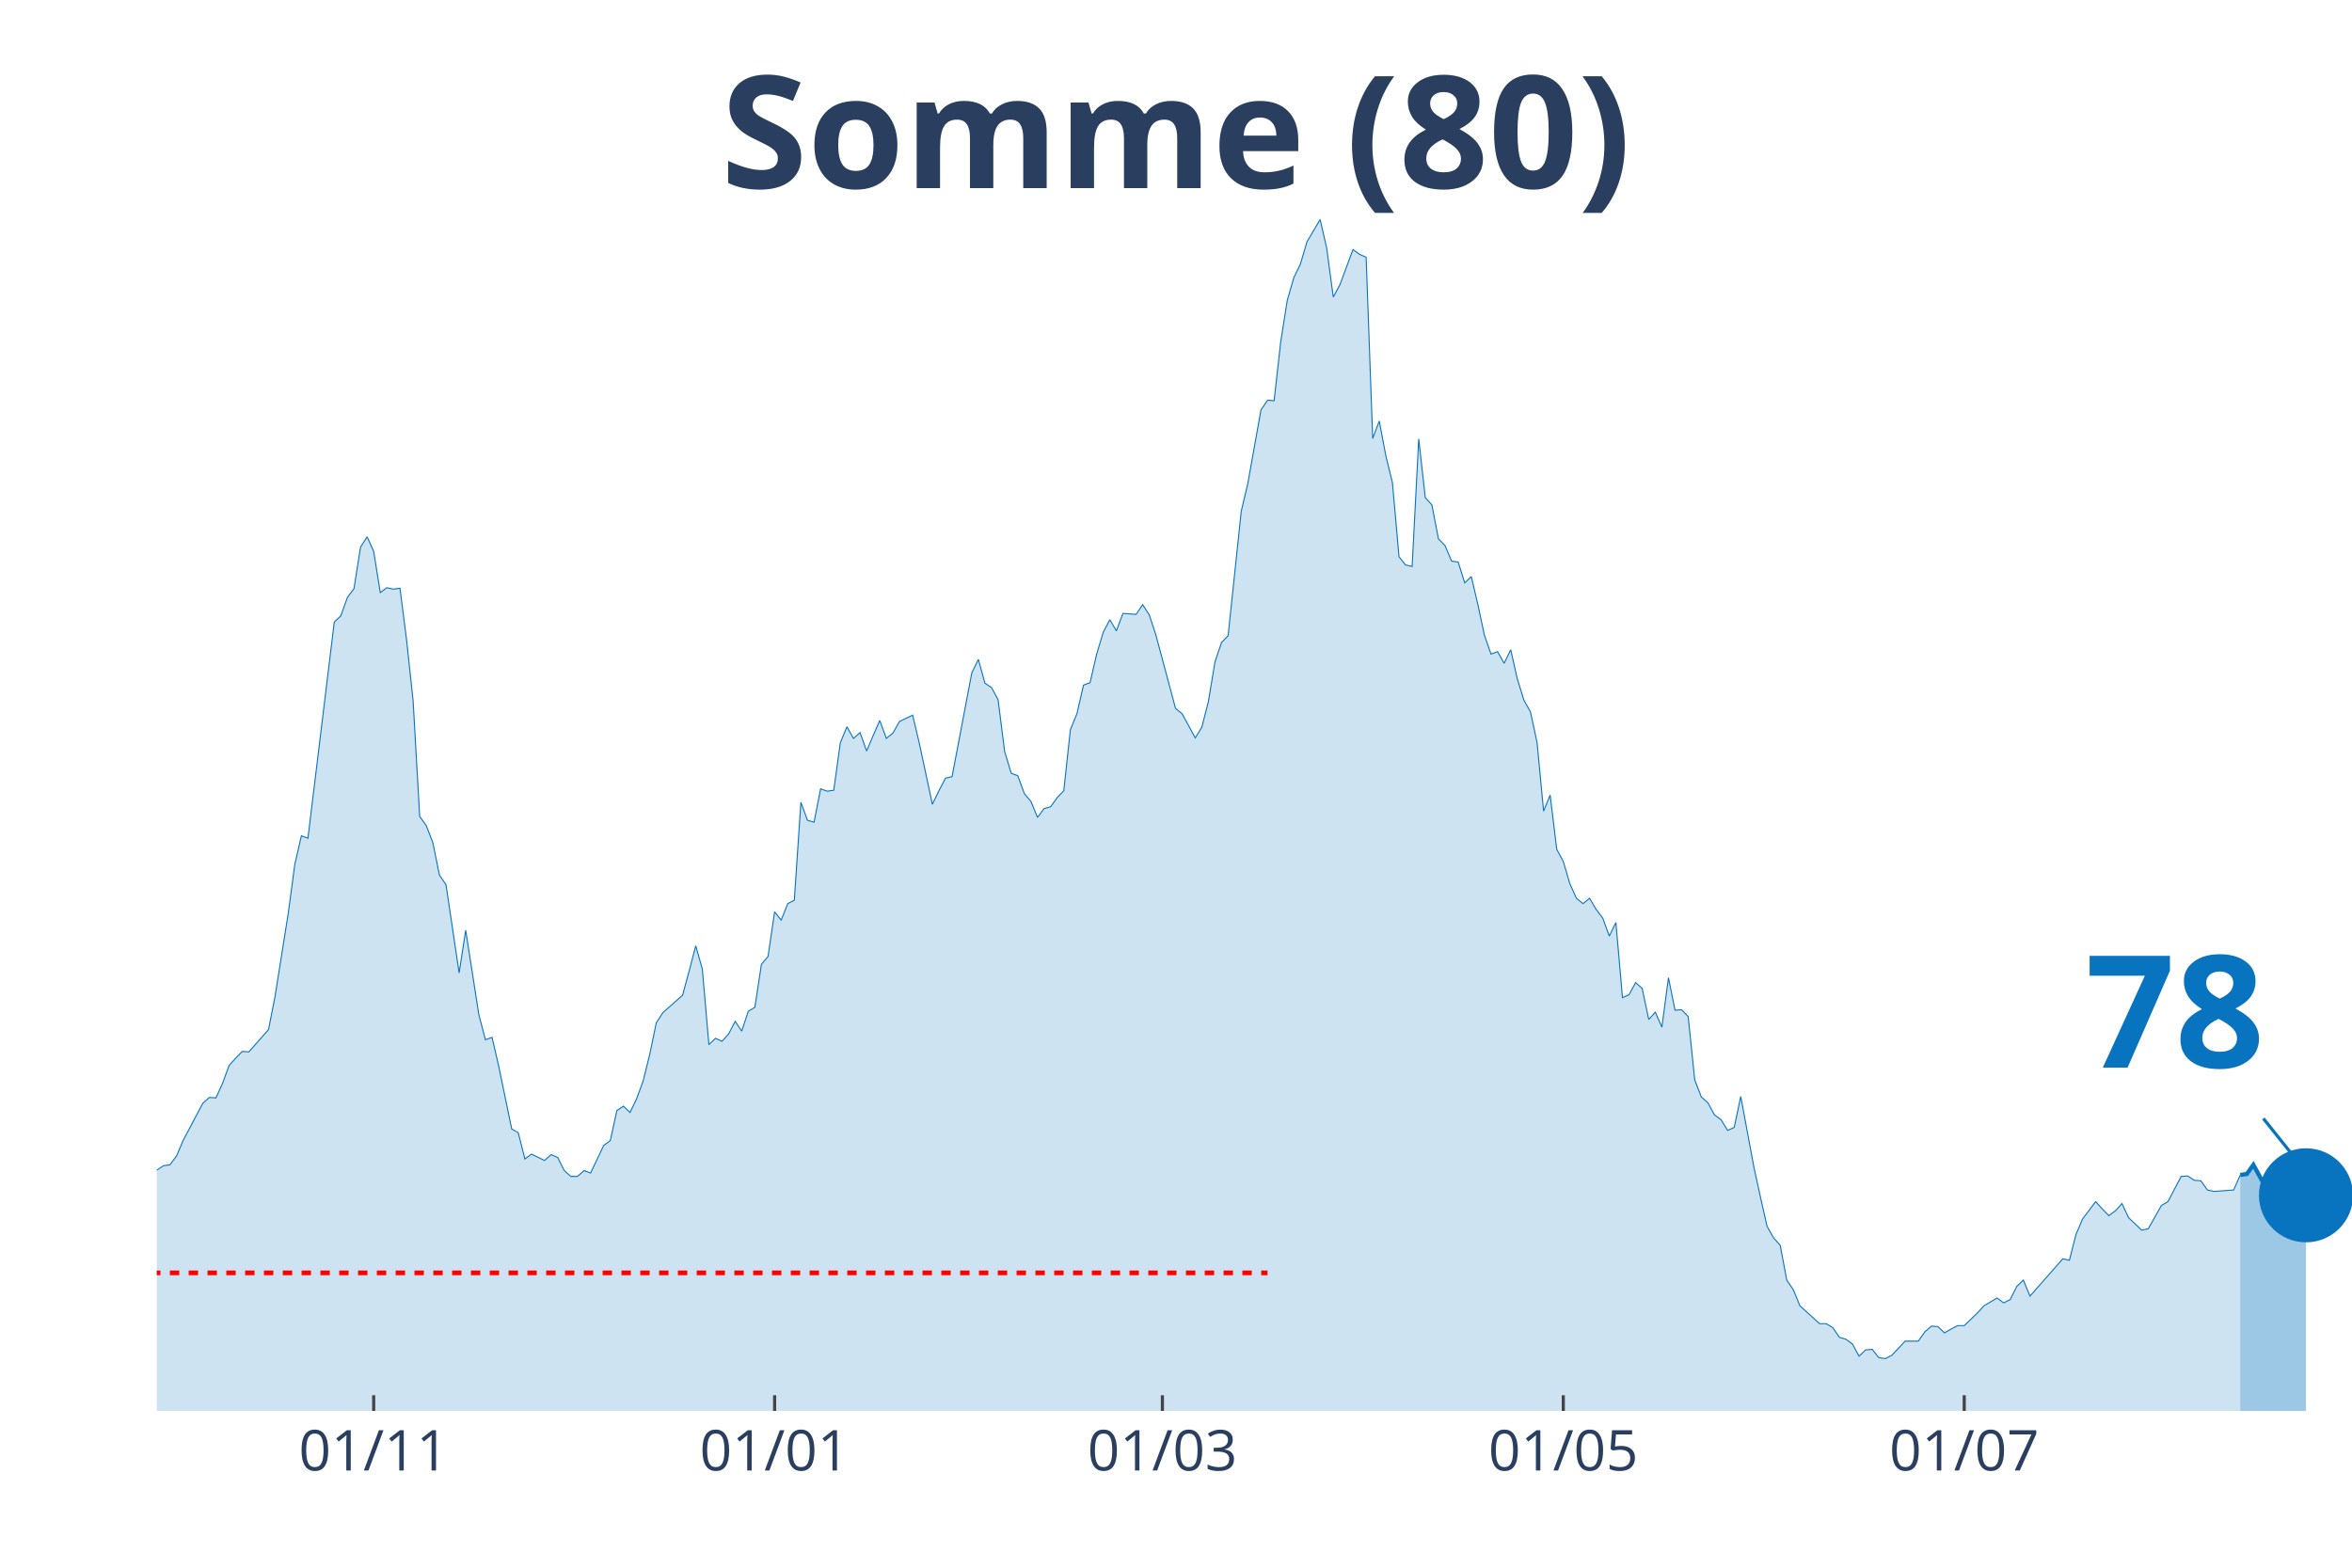
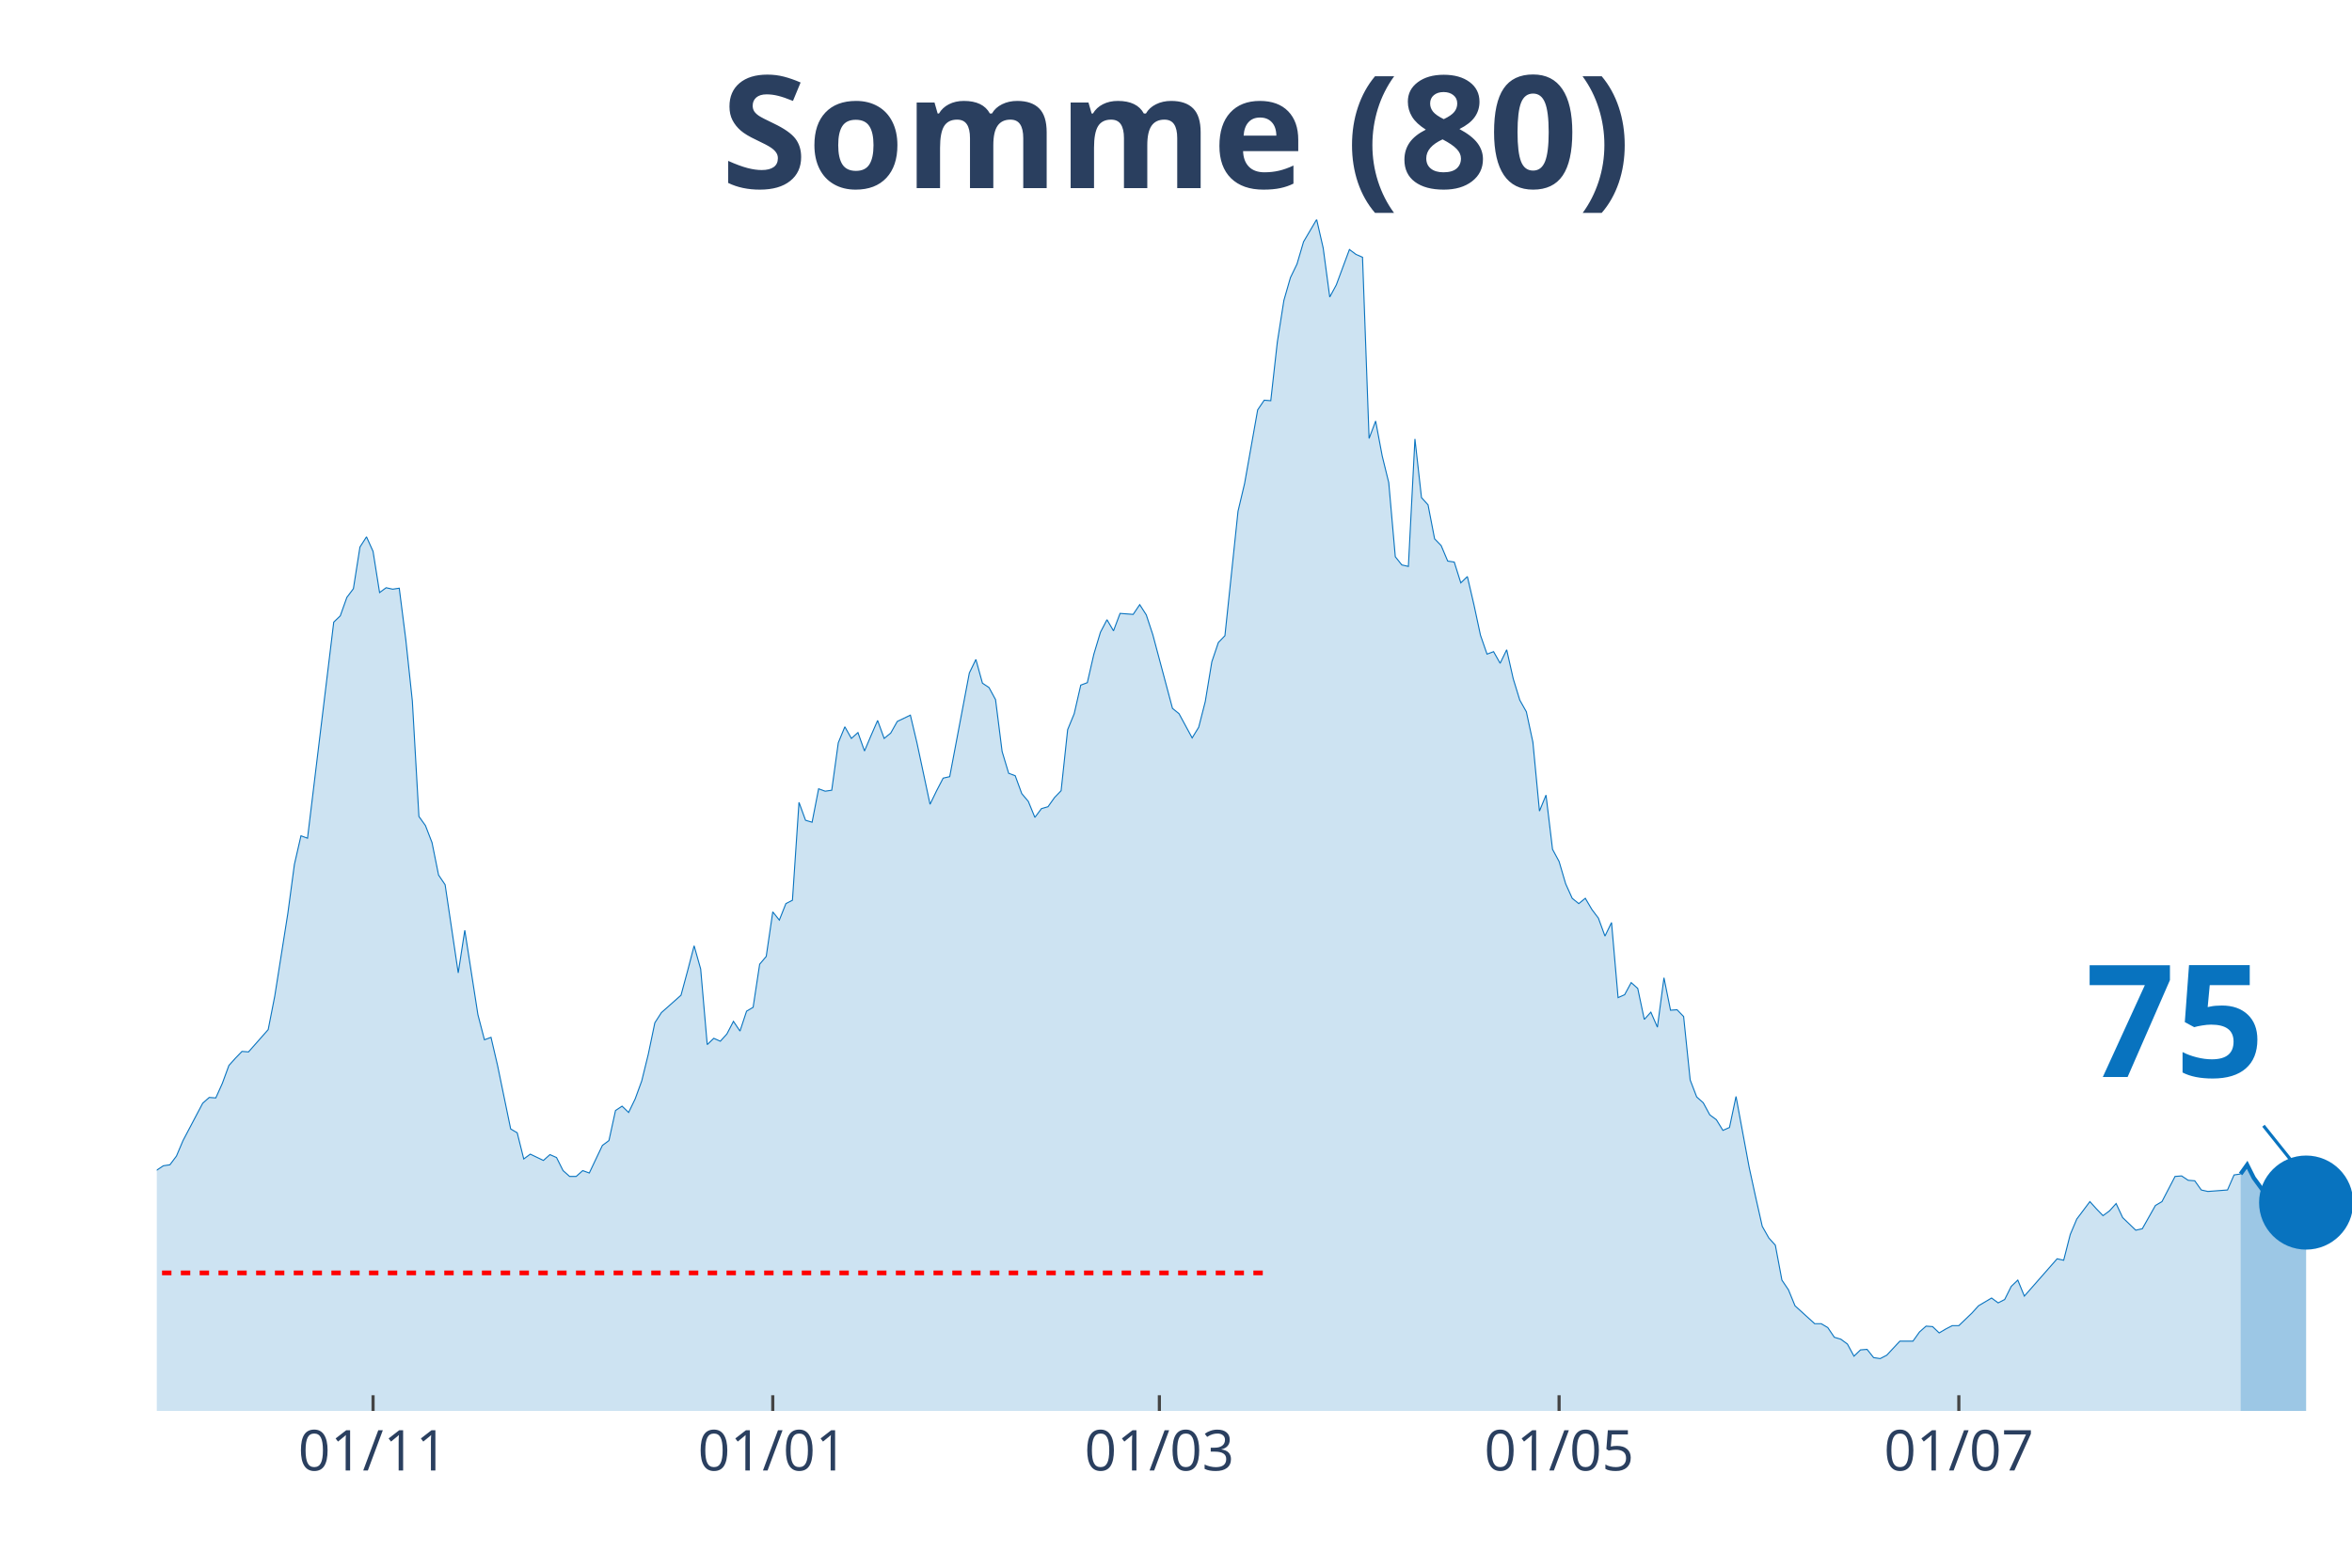
<svg xmlns="http://www.w3.org/2000/svg" class="main-svg" width="1125" height="750" style="" viewBox="0 0 750 500">
  <rect x="0" y="0" width="750" height="500" style="fill: rgb(0, 0, 0); fill-opacity: 0;" />
-   <defs id="defs-cc9bd6">
+   <defs id="defs-2bd7d7">
    <g class="clips">
-       <clipPath id="clipcc9bd6xyplot" class="plotclip">
+       <clipPath id="clip2bd7d7xyplot" class="plotclip">
        <rect width="700" height="380" />
      </clipPath>
-       <clipPath class="axesclip" id="clipcc9bd6x">
+       <clipPath class="axesclip" id="clip2bd7d7x">
        <rect x="50" y="0" width="700" height="500" />
      </clipPath>
-       <clipPath class="axesclip" id="clipcc9bd6y">
+       <clipPath class="axesclip" id="clip2bd7d7y">
        <rect x="0" y="70" width="750" height="380" />
      </clipPath>
-       <clipPath class="axesclip" id="clipcc9bd6xy">
+       <clipPath class="axesclip" id="clip2bd7d7xy">
        <rect x="50" y="70" width="700" height="380" />
      </clipPath>
    </g>
    <g class="gradients" />
  </defs>
  <g class="bglayer">
    <rect class="bg" x="50" y="70" width="700" height="380" style="fill: rgb(0, 0, 0); fill-opacity: 0; stroke-width: 0;" />
  </g>
  <g class="layer-below">
    <g class="imagelayer" />
    <g class="shapelayer" />
  </g>
  <g class="cartesianlayer">
    <g class="subplot xy">
      <g class="layer-subplot">
        <g class="shapelayer" />
        <g class="imagelayer" />
      </g>
      <g class="gridlayer">
        <g class="x">
-           <path class="xgrid crisp" transform="translate(119.16,0)" d="M0,70v380" style="stroke: rgb(255, 255, 255); stroke-opacity: 1; stroke-width: 1px;" />
-           <path class="xgrid crisp" transform="translate(247.01,0)" d="M0,70v380" style="stroke: rgb(255, 255, 255); stroke-opacity: 1; stroke-width: 1px;" />
-           <path class="xgrid crisp" transform="translate(370.66,0)" d="M0,70v380" style="stroke: rgb(255, 255, 255); stroke-opacity: 1; stroke-width: 1px;" />
-           <path class="xgrid crisp" transform="translate(498.5,0)" d="M0,70v380" style="stroke: rgb(255, 255, 255); stroke-opacity: 1; stroke-width: 1px;" />
-           <path class="xgrid crisp" transform="translate(626.35,0)" d="M0,70v380" style="stroke: rgb(255, 255, 255); stroke-opacity: 1; stroke-width: 1px;" />
+           <path class="xgrid crisp" transform="translate(118.96,0)" d="M0,70v380" style="stroke: rgb(255, 255, 255); stroke-opacity: 1; stroke-width: 1px;" />
+           <path class="xgrid crisp" transform="translate(246.42,0)" d="M0,70v380" style="stroke: rgb(255, 255, 255); stroke-opacity: 1; stroke-width: 1px;" />
+           <path class="xgrid crisp" transform="translate(369.7,0)" d="M0,70v380" style="stroke: rgb(255, 255, 255); stroke-opacity: 1; stroke-width: 1px;" />
+           <path class="xgrid crisp" transform="translate(497.16,0)" d="M0,70v380" style="stroke: rgb(255, 255, 255); stroke-opacity: 1; stroke-width: 1px;" />
+           <path class="xgrid crisp" transform="translate(624.63,0)" d="M0,70v380" style="stroke: rgb(255, 255, 255); stroke-opacity: 1; stroke-width: 1px;" />
        </g>
        <g class="y" />
      </g>
      <g class="zerolinelayer" />
      <path class="xlines-below" />
      <path class="ylines-below" />
      <g class="overlines-below" />
      <g class="xaxislayer-below" />
      <g class="yaxislayer-below" />
      <g class="overaxes-below" />
-       <g class="plot" transform="translate(50, 70)" clip-path="url('#clipcc9bd6xyplot')">
+       <g class="plot" transform="translate(50, 70)" clip-path="url('#clip2bd7d7xyplot')">
        <g class="scatterlayer mlayer">
-           <g class="trace scatter trace49fcb5" style="stroke-miterlimit: 2;">
+           <g class="trace scatter trace43a93d" style="stroke-miterlimit: 2;">
            <g class="fills">
              <g>
-                 <path class="js-fill" d="M664.37,380L-285.03,380L-285.03,371.66L-270.36,374.9L-268.26,373.2L-257.78,374.59L-255.69,375.52L-249.4,376.91L-247.31,376.91L-199.1,378.92L-197.01,379.07L-165.57,379.23L-163.47,378.92L-123.65,375.36L-121.56,374.44L-108.98,376.14L-106.89,376.91L-98.5,376.6L-96.41,376.29L-77.54,369.18L-75.45,369.03L-71.26,366.86L-69.16,366.71L-64.97,365.78L-62.87,361.15L-56.59,349.56L-54.49,349.09L-46.11,334.1L-44.01,337.35L-39.82,337.04L-37.72,333.33L-31.44,319.73L-29.34,314.94L-25.15,314.32L-23.05,308.76L-20.96,300.72L-18.86,301.96L-16.77,301.81L-14.67,298.41L-10.48,298.71L-8.38,296.71L-6.29,304.9L-4.19,305.21L-2.1,305.36L0,303.2L2.1,301.81L4.19,301.5L6.29,298.71L8.38,293.77L14.67,281.87L16.77,280.02L18.86,280.17L20.96,275.53L23.05,269.82L25.15,267.5L27.25,265.34L29.34,265.49L35.63,258.38L37.72,247.72L41.92,221.29L44.01,205.69L46.11,196.57L48.2,197.34L56.59,128.42L58.68,126.41L60.78,120.54L62.87,117.76L64.97,104.47L67.07,101.22L69.16,105.86L71.26,118.99L73.35,117.45L75.45,117.91L77.54,117.6L79.64,133.98L81.74,153.61L83.83,190.39L85.93,193.32L88.02,198.73L90.12,209.08L92.22,212.18L96.41,240.3L98.5,226.7L102.69,253.59L104.79,261.63L106.89,260.85L108.98,269.82L113.17,290.06L115.27,291.3L117.37,299.64L119.46,298.1L123.65,300.11L125.75,298.25L127.84,299.18L129.94,303.35L132.04,305.21L134.13,305.21L136.23,303.35L138.32,304.12L142.51,295.32L144.61,293.77L146.71,284.19L148.8,282.8L150.9,284.81L152.99,280.48L155.09,274.76L157.19,266.26L159.28,256.22L161.38,252.97L167.66,247.41L169.76,239.68L171.86,231.65L173.95,239.06L176.05,263.17L178.14,261.16L180.24,262.09L182.34,259.77L184.43,255.75L186.53,258.85L188.62,252.51L190.72,251.27L192.81,237.52L194.91,235.05L197.01,220.83L199.1,223.46L201.2,218.2L203.29,217.12L205.39,185.9L207.49,191.62L209.58,192.24L211.68,181.58L213.77,182.35L215.87,182.04L217.96,166.9L220.06,161.8L222.16,165.51L224.25,163.65L226.35,169.52L228.44,164.58L230.54,159.79L232.63,165.51L234.73,163.81L236.83,160.1L241.02,158.09L243.11,166.9L247.31,186.52L249.4,182.2L251.5,178.18L253.59,177.71L259.88,144.64L261.98,140.32L264.07,147.89L266.17,149.28L268.26,153.14L270.36,169.68L272.46,176.63L274.55,177.41L276.65,183.12L278.74,185.6L280.84,190.7L282.93,187.91L285.03,187.3L287.13,184.36L289.22,182.2L291.32,162.72L293.41,157.63L295.51,148.51L297.6,147.73L299.7,138.62L301.8,131.66L303.89,127.65L305.99,131.2L308.08,125.64L312.28,125.95L314.37,122.85L316.47,126.1L318.56,132.44L324.85,155.93L326.95,157.63L331.14,165.35L333.23,161.95L335.33,153.76L337.43,141.09L339.52,134.91L341.62,132.75L345.81,93.03L347.9,84.22L352.1,60.73L354.19,57.64L356.29,57.8L358.38,39.1L360.48,25.81L362.57,18.54L364.67,14.22L366.77,7.11L370.96,0L373.05,9.12L375.15,24.73L377.25,20.86L381.44,9.58L383.53,11.13L385.63,12.05L387.72,69.85L389.82,64.29L391.92,75.41L394.01,83.91L396.11,107.56L398.2,110.18L400.3,110.65L402.4,70L404.49,88.7L406.59,91.02L408.68,101.84L410.78,104L412.87,108.95L414.97,109.26L417.07,115.9L419.16,113.89L421.26,122.85L423.35,132.59L425.45,138.62L427.54,137.84L429.64,141.55L431.74,137.23L433.83,146.5L435.93,153.3L438.02,157.01L440.12,166.74L442.22,188.69L444.31,183.59L446.41,200.89L448.5,204.76L450.6,211.87L452.69,216.5L454.79,218.2L456.89,216.5L458.98,220.06L461.08,222.84L463.17,228.56L465.27,224.23L467.37,248.18L469.46,247.25L471.56,243.39L473.65,245.25L475.75,255.14L477.84,252.82L479.94,257.61L482.04,241.85L484.13,252.2L486.23,252.05L488.32,254.21L490.42,274.45L492.51,279.86L494.61,281.72L496.71,285.58L498.8,287.12L500.9,290.52L502.99,289.6L505.09,279.71L509.28,302.27L511.38,311.85L513.47,321.12L515.57,324.83L517.66,327.15L519.76,338.28L521.86,341.37L523.95,346.47L530.24,352.18L532.34,352.18L534.43,353.42L536.53,356.51L538.62,357.13L540.72,358.67L542.81,362.54L544.91,360.53L547.01,360.37L549.1,363L551.2,363.31L553.29,362.23L557.49,357.75L559.58,357.75L561.68,357.75L563.77,354.81L565.87,352.96L567.96,353.11L570.06,355.12L572.16,353.88L574.25,352.8L576.35,352.8L580.54,348.78L582.63,346.47L586.83,343.99L588.92,345.54L591.02,344.46L593.11,340.28L595.21,338.28L597.31,343.38L607.78,331.48L609.88,331.94L611.98,323.75L614.07,318.8L618.26,313.24L620.36,315.56L622.46,317.72L624.55,316.18L626.65,313.86L628.74,318.34L632.93,322.36L635.03,321.9L639.22,314.48L641.32,313.24L645.51,305.21L647.6,305.05L649.7,306.44L651.8,306.6L653.89,309.53L655.99,310L662.28,309.53L664.37,304.74" style="fill: rgb(8, 115, 191); fill-opacity: 0.2; stroke-width: 0;" />
+                 <path class="js-fill" d="M664.48,380L-284.18,380L-284.18,371.66L-269.55,374.9L-267.46,373.2L-257.01,374.59L-254.93,375.52L-248.66,376.91L-246.57,376.91L-198.51,378.92L-196.42,379.07L-165.07,379.23L-162.99,378.92L-123.28,375.36L-121.19,374.44L-108.66,376.14L-106.57,376.91L-98.21,376.6L-96.12,376.29L-77.31,369.18L-75.22,369.03L-71.04,366.86L-68.96,366.71L-64.78,365.78L-62.69,361.15L-56.42,349.56L-54.33,349.09L-45.97,334.1L-43.88,337.35L-39.7,337.04L-37.61,333.33L-31.34,319.73L-29.25,314.94L-25.07,314.32L-22.99,308.76L-20.9,300.72L-18.81,301.96L-16.72,301.81L-14.63,298.41L-10.45,298.71L-8.36,296.71L-6.27,304.9L-4.18,305.21L-2.09,305.36L0,303.2L2.09,301.81L4.18,301.5L6.27,298.71L8.36,293.77L14.63,281.87L16.72,280.02L18.81,280.17L20.9,275.53L22.99,269.82L25.07,267.5L27.16,265.34L29.25,265.49L35.52,258.38L37.61,247.72L41.79,221.29L43.88,205.69L45.97,196.57L48.06,197.34L56.42,128.42L58.51,126.41L60.6,120.54L62.69,117.76L64.78,104.47L66.87,101.22L68.96,105.86L71.04,118.99L73.13,117.45L75.22,117.91L77.31,117.6L79.4,133.98L81.49,153.61L83.58,190.39L85.67,193.32L87.76,198.73L89.85,209.08L91.94,212.18L96.12,240.3L98.21,226.7L102.39,253.59L104.48,261.63L106.57,260.85L108.66,269.82L112.84,290.06L114.93,291.3L117.01,299.64L119.1,298.1L123.28,300.11L125.37,298.25L127.46,299.18L129.55,303.35L131.64,305.21L133.73,305.21L135.82,303.35L137.91,304.12L142.09,295.32L144.18,293.77L146.27,284.19L148.36,282.8L150.45,284.81L152.54,280.48L154.63,274.76L156.72,266.26L158.81,256.22L160.9,252.97L167.16,247.41L169.25,239.68L171.34,231.65L173.43,239.06L175.52,263.17L177.61,261.16L179.7,262.09L181.79,259.77L183.88,255.75L185.97,258.85L188.06,252.51L190.15,251.27L192.24,237.52L194.33,235.05L196.42,220.83L198.51,223.46L200.6,218.2L202.69,217.12L204.78,185.9L206.87,191.62L208.96,192.24L211.04,181.58L213.13,182.35L215.22,182.04L217.31,166.9L219.4,161.8L221.49,165.51L223.58,163.65L225.67,169.52L227.76,164.58L229.85,159.79L231.94,165.51L234.03,163.81L236.12,160.1L240.3,158.09L242.39,166.9L246.57,186.52L248.66,182.2L250.75,178.18L252.84,177.71L259.1,144.64L261.19,140.32L263.28,147.89L265.37,149.28L267.46,153.14L269.55,169.68L271.64,176.63L273.73,177.41L275.82,183.12L277.91,185.6L280,190.7L282.09,187.91L284.18,187.3L286.27,184.36L288.36,182.2L290.45,162.72L292.54,157.63L294.63,148.51L296.72,147.73L298.81,138.62L300.9,131.66L302.99,127.65L305.07,131.2L307.16,125.64L311.34,125.95L313.43,122.85L315.52,126.1L317.61,132.44L323.88,155.93L325.97,157.63L330.15,165.35L332.24,161.95L334.33,153.76L336.42,141.09L338.51,134.91L340.6,132.75L344.78,93.03L346.87,84.22L351.04,60.73L353.13,57.64L355.22,57.8L357.31,39.1L359.4,25.81L361.49,18.54L363.58,14.22L365.67,7.11L369.85,0L371.94,9.12L374.03,24.73L376.12,20.86L380.3,9.58L382.39,11.13L384.48,12.05L386.57,69.85L388.66,64.29L390.75,75.41L392.84,83.91L394.93,107.56L397.01,110.18L399.1,110.65L401.19,70L403.28,88.7L405.37,91.02L407.46,101.84L409.55,104L411.64,108.95L413.73,109.26L415.82,115.9L417.91,113.89L420,122.85L422.09,132.59L424.18,138.62L426.27,137.84L428.36,141.55L430.45,137.23L432.54,146.5L434.63,153.3L436.72,157.01L438.81,166.74L440.9,188.69L442.99,183.59L445.07,200.89L447.16,204.76L449.25,211.87L451.34,216.5L453.43,218.2L455.52,216.5L457.61,220.06L459.7,222.84L461.79,228.56L463.88,224.23L465.97,248.18L468.06,247.25L470.15,243.39L472.24,245.25L474.33,255.14L476.42,252.82L478.51,257.61L480.6,241.85L482.69,252.2L484.78,252.05L486.87,254.21L488.96,274.45L491.04,279.86L493.13,281.72L495.22,285.58L497.31,287.12L499.4,290.52L501.49,289.6L503.58,279.71L507.76,302.27L509.85,311.85L511.94,321.12L514.03,324.83L516.12,327.15L518.21,338.28L520.3,341.37L522.39,346.47L528.66,352.18L530.75,352.18L532.84,353.42L534.93,356.51L537.01,357.13L539.1,358.67L541.19,362.54L543.28,360.53L545.37,360.37L547.46,363L549.55,363.31L551.64,362.23L555.82,357.75L557.91,357.75L560,357.75L562.09,354.81L564.18,352.96L566.27,353.11L568.36,355.12L570.45,353.88L572.54,352.8L574.63,352.8L578.81,348.78L580.9,346.47L585.07,343.99L587.16,345.54L589.25,344.46L591.34,340.28L593.43,338.28L595.52,343.38L605.97,331.48L608.06,331.94L610.15,323.75L612.24,318.8L616.42,313.24L618.51,315.56L620.6,317.72L622.69,316.18L624.78,313.86L626.87,318.34L631.04,322.36L633.13,321.9L637.31,314.48L639.4,313.24L643.58,305.21L645.67,305.05L647.76,306.44L649.85,306.6L651.94,309.53L654.03,310L660.3,309.53L662.39,304.74L664.48,304.43" style="fill: rgb(8, 115, 191); fill-opacity: 0.2; stroke-width: 0;" />
              </g>
            </g>
            <g class="errorbars" />
            <g class="lines">
-               <path class="js-line" d="M-285.03,371.66L-270.36,374.9L-268.26,373.2L-257.78,374.59L-255.69,375.52L-249.4,376.91L-247.31,376.91L-199.1,378.92L-197.01,379.07L-165.57,379.23L-163.47,378.92L-123.65,375.36L-121.56,374.44L-108.98,376.14L-106.89,376.91L-98.5,376.6L-96.41,376.29L-77.54,369.18L-75.45,369.03L-71.26,366.86L-69.16,366.71L-64.97,365.78L-62.87,361.15L-56.59,349.56L-54.49,349.09L-46.11,334.1L-44.01,337.35L-39.82,337.04L-37.72,333.33L-31.44,319.73L-29.34,314.94L-25.15,314.32L-23.05,308.76L-20.96,300.72L-18.86,301.96L-16.77,301.81L-14.67,298.41L-10.48,298.71L-8.38,296.71L-6.29,304.9L-4.19,305.21L-2.1,305.36L0,303.2L2.1,301.81L4.19,301.5L6.29,298.71L8.38,293.77L14.67,281.87L16.77,280.02L18.86,280.17L20.96,275.53L23.05,269.82L25.15,267.5L27.25,265.34L29.34,265.49L35.63,258.38L37.72,247.72L41.92,221.29L44.01,205.69L46.11,196.57L48.2,197.34L56.59,128.42L58.68,126.41L60.78,120.54L62.87,117.76L64.97,104.47L67.07,101.22L69.16,105.86L71.26,118.99L73.35,117.45L75.45,117.91L77.54,117.6L79.64,133.98L81.74,153.61L83.83,190.39L85.93,193.32L88.02,198.73L90.12,209.08L92.22,212.18L96.41,240.3L98.5,226.7L102.69,253.59L104.79,261.63L106.89,260.85L108.98,269.82L113.17,290.06L115.27,291.3L117.37,299.64L119.46,298.1L123.65,300.11L125.75,298.25L127.84,299.18L129.94,303.35L132.04,305.21L134.13,305.21L136.23,303.35L138.32,304.12L142.51,295.32L144.61,293.77L146.71,284.19L148.8,282.8L150.9,284.81L152.99,280.48L155.09,274.76L157.19,266.26L159.28,256.22L161.38,252.97L167.66,247.41L169.76,239.68L171.86,231.65L173.95,239.06L176.05,263.17L178.14,261.16L180.24,262.09L182.34,259.77L184.43,255.75L186.53,258.85L188.62,252.51L190.72,251.27L192.81,237.52L194.91,235.05L197.01,220.83L199.1,223.46L201.2,218.2L203.29,217.12L205.39,185.9L207.49,191.62L209.58,192.24L211.68,181.58L213.77,182.35L215.87,182.04L217.96,166.9L220.06,161.8L222.16,165.51L224.25,163.65L226.35,169.52L228.44,164.58L230.54,159.79L232.63,165.51L234.73,163.81L236.83,160.1L241.02,158.09L243.11,166.9L247.31,186.52L249.4,182.2L251.5,178.18L253.59,177.71L259.88,144.64L261.98,140.32L264.07,147.89L266.17,149.28L268.26,153.14L270.36,169.68L272.46,176.63L274.55,177.41L276.65,183.12L278.74,185.6L280.84,190.7L282.93,187.91L285.03,187.3L287.13,184.36L289.22,182.2L291.32,162.72L293.41,157.63L295.51,148.51L297.6,147.73L299.7,138.62L301.8,131.66L303.89,127.65L305.99,131.2L308.08,125.64L312.28,125.95L314.37,122.85L316.47,126.1L318.56,132.44L324.85,155.93L326.95,157.63L331.14,165.35L333.23,161.95L335.33,153.76L337.43,141.09L339.52,134.91L341.62,132.75L345.81,93.03L347.9,84.22L352.1,60.73L354.19,57.64L356.29,57.8L358.38,39.1L360.48,25.81L362.57,18.54L364.67,14.22L366.77,7.11L370.96,0L373.05,9.12L375.15,24.73L377.25,20.86L381.44,9.58L383.53,11.13L385.63,12.05L387.72,69.85L389.82,64.29L391.92,75.41L394.01,83.91L396.11,107.56L398.2,110.18L400.3,110.65L402.4,70L404.49,88.7L406.59,91.02L408.68,101.84L410.78,104L412.87,108.95L414.97,109.26L417.07,115.9L419.16,113.89L421.26,122.85L423.35,132.59L425.45,138.62L427.54,137.84L429.64,141.55L431.74,137.23L433.83,146.5L435.93,153.3L438.02,157.01L440.12,166.74L442.22,188.69L444.31,183.59L446.41,200.89L448.5,204.76L450.6,211.87L452.69,216.5L454.79,218.2L456.89,216.5L458.98,220.06L461.08,222.84L463.17,228.56L465.27,224.23L467.37,248.18L469.46,247.25L471.56,243.39L473.65,245.25L475.75,255.14L477.84,252.82L479.94,257.61L482.04,241.85L484.13,252.2L486.23,252.05L488.32,254.21L490.42,274.45L492.51,279.86L494.61,281.72L496.71,285.58L498.8,287.12L500.9,290.52L502.99,289.6L505.09,279.71L509.28,302.27L511.38,311.85L513.47,321.12L515.57,324.83L517.66,327.15L519.76,338.28L521.86,341.37L523.95,346.47L530.24,352.18L532.34,352.18L534.43,353.42L536.53,356.51L538.62,357.13L540.72,358.67L542.81,362.54L544.91,360.53L547.01,360.37L549.1,363L551.2,363.31L553.29,362.23L557.49,357.75L559.58,357.75L561.68,357.75L563.77,354.81L565.87,352.96L567.96,353.11L570.06,355.12L572.16,353.88L574.25,352.8L576.35,352.8L580.54,348.78L582.63,346.47L586.83,343.99L588.92,345.54L591.02,344.46L593.11,340.28L595.21,338.28L597.31,343.38L607.78,331.48L609.88,331.94L611.98,323.75L614.07,318.8L618.26,313.24L620.36,315.56L622.46,317.72L624.55,316.18L626.65,313.86L628.74,318.34L632.93,322.36L635.03,321.9L639.22,314.48L641.32,313.24L645.51,305.21L647.6,305.05L649.7,306.44L651.8,306.6L653.89,309.53L655.99,310L662.28,309.53L664.37,304.74" style="vector-effect: non-scaling-stroke; fill: none; stroke: rgb(8, 115, 191); stroke-opacity: 1; stroke-width: 0.5px; opacity: 1;" />
+               <path class="js-line" d="M-284.18,371.66L-269.55,374.9L-267.46,373.2L-257.01,374.59L-254.93,375.52L-248.66,376.91L-246.57,376.91L-198.51,378.92L-196.42,379.07L-165.07,379.23L-162.99,378.92L-123.28,375.36L-121.19,374.44L-108.66,376.14L-106.57,376.91L-98.21,376.6L-96.12,376.29L-77.31,369.18L-75.22,369.03L-71.04,366.86L-68.96,366.71L-64.78,365.78L-62.69,361.15L-56.42,349.56L-54.33,349.09L-45.97,334.1L-43.88,337.35L-39.7,337.04L-37.61,333.33L-31.34,319.73L-29.25,314.94L-25.07,314.32L-22.99,308.76L-20.9,300.72L-18.81,301.96L-16.72,301.81L-14.63,298.41L-10.45,298.71L-8.36,296.71L-6.27,304.9L-4.18,305.21L-2.09,305.36L0,303.2L2.09,301.81L4.18,301.5L6.27,298.71L8.36,293.77L14.63,281.87L16.72,280.02L18.81,280.17L20.9,275.53L22.99,269.82L25.07,267.5L27.16,265.34L29.25,265.49L35.52,258.38L37.61,247.72L41.79,221.29L43.88,205.69L45.97,196.57L48.06,197.34L56.42,128.42L58.51,126.41L60.6,120.54L62.69,117.76L64.78,104.47L66.87,101.22L68.96,105.86L71.04,118.99L73.13,117.45L75.22,117.91L77.31,117.6L79.4,133.98L81.49,153.61L83.58,190.39L85.67,193.32L87.76,198.73L89.85,209.08L91.94,212.18L96.12,240.3L98.21,226.7L102.39,253.59L104.48,261.63L106.57,260.85L108.66,269.82L112.84,290.06L114.93,291.3L117.01,299.64L119.1,298.1L123.28,300.11L125.37,298.25L127.46,299.18L129.55,303.35L131.64,305.21L133.73,305.21L135.82,303.35L137.91,304.12L142.09,295.32L144.18,293.77L146.27,284.19L148.36,282.8L150.45,284.81L152.54,280.48L154.63,274.76L156.72,266.26L158.81,256.22L160.9,252.97L167.16,247.41L169.25,239.68L171.34,231.65L173.43,239.06L175.52,263.17L177.61,261.16L179.7,262.09L181.79,259.77L183.88,255.75L185.97,258.85L188.06,252.51L190.15,251.27L192.24,237.52L194.33,235.05L196.42,220.83L198.51,223.46L200.6,218.2L202.69,217.12L204.78,185.9L206.87,191.62L208.96,192.24L211.04,181.58L213.13,182.35L215.22,182.04L217.31,166.9L219.4,161.8L221.49,165.51L223.58,163.65L225.67,169.52L227.76,164.58L229.85,159.79L231.94,165.51L234.03,163.81L236.12,160.1L240.3,158.09L242.39,166.9L246.57,186.52L248.66,182.2L250.75,178.18L252.84,177.71L259.1,144.64L261.19,140.32L263.28,147.89L265.37,149.28L267.46,153.14L269.55,169.68L271.64,176.63L273.73,177.41L275.82,183.12L277.91,185.6L280,190.7L282.09,187.91L284.18,187.3L286.27,184.36L288.36,182.2L290.45,162.72L292.54,157.63L294.63,148.51L296.72,147.73L298.81,138.62L300.9,131.66L302.99,127.65L305.07,131.2L307.16,125.64L311.34,125.95L313.43,122.85L315.52,126.1L317.61,132.44L323.88,155.93L325.97,157.63L330.15,165.35L332.24,161.95L334.33,153.76L336.42,141.09L338.51,134.91L340.6,132.75L344.78,93.03L346.87,84.22L351.04,60.73L353.13,57.64L355.22,57.8L357.31,39.1L359.4,25.81L361.49,18.54L363.58,14.22L365.67,7.11L369.85,0L371.94,9.12L374.03,24.73L376.12,20.86L380.3,9.58L382.39,11.13L384.48,12.05L386.57,69.85L388.66,64.29L390.75,75.41L392.84,83.91L394.93,107.56L397.01,110.18L399.1,110.65L401.19,70L403.28,88.7L405.37,91.02L407.46,101.84L409.55,104L411.64,108.95L413.73,109.26L415.82,115.9L417.91,113.89L420,122.85L422.09,132.59L424.18,138.62L426.27,137.84L428.36,141.55L430.45,137.23L432.54,146.5L434.63,153.3L436.72,157.01L438.81,166.74L440.9,188.69L442.99,183.59L445.07,200.89L447.16,204.76L449.25,211.87L451.34,216.5L453.43,218.2L455.52,216.5L457.61,220.06L459.7,222.84L461.79,228.56L463.88,224.23L465.97,248.18L468.06,247.25L470.15,243.39L472.24,245.25L474.33,255.14L476.42,252.82L478.51,257.61L480.6,241.85L482.69,252.2L484.78,252.05L486.87,254.21L488.96,274.45L491.04,279.86L493.13,281.72L495.22,285.58L497.31,287.12L499.4,290.52L501.49,289.6L503.58,279.71L507.76,302.27L509.85,311.85L511.94,321.12L514.03,324.83L516.12,327.15L518.21,338.28L520.3,341.37L522.39,346.47L528.66,352.18L530.75,352.18L532.84,353.42L534.93,356.51L537.01,357.13L539.1,358.67L541.19,362.54L543.28,360.53L545.37,360.37L547.46,363L549.55,363.31L551.64,362.23L555.82,357.75L557.91,357.75L560,357.75L562.09,354.81L564.18,352.96L566.27,353.11L568.36,355.12L570.45,353.88L572.54,352.8L574.63,352.8L578.81,348.78L580.9,346.47L585.07,343.99L587.16,345.54L589.25,344.46L591.34,340.28L593.43,338.28L595.52,343.38L605.97,331.48L608.06,331.94L610.15,323.75L612.24,318.8L616.42,313.24L618.51,315.56L620.6,317.72L622.69,316.18L624.78,313.86L626.87,318.34L631.04,322.36L633.13,321.9L637.31,314.48L639.4,313.24L643.58,305.21L645.67,305.05L647.76,306.44L649.85,306.6L651.94,309.53L654.03,310L660.3,309.53L662.39,304.74L664.48,304.43" style="vector-effect: non-scaling-stroke; fill: none; stroke: rgb(8, 115, 191); stroke-opacity: 1; stroke-width: 0.5px; opacity: 1;" />
            </g>
            <g class="points" />
            <g class="text" />
          </g>
-           <g class="trace scatter trace2a4ed2" style="stroke-miterlimit: 2;">
+           <g class="trace scatter trace60e696" style="stroke-miterlimit: 2;">
            <g class="fills">
              <g>
-                 <path class="js-fill" d="M685.33,380L664.37,380L664.37,304.74L666.47,304.43L668.56,301.5L672.75,309.22L674.85,311.39L676.95,309.53L679.04,311.85L683.23,316.18L685.33,311.23" style="fill: rgb(8, 115, 191); fill-opacity: 0.4; stroke-width: 0;" />
+                 <path class="js-fill" d="M685.37,380L664.48,380L664.48,304.43L666.57,301.5L668.66,305.67L672.84,311.39L674.93,309.53L681.19,316.18L683.28,311.23L685.37,313.55" style="fill: rgb(8, 115, 191); fill-opacity: 0.4; stroke-width: 0;" />
              </g>
            </g>
            <g class="errorbars" />
            <g class="lines">
-               <path class="js-line" d="M664.37,304.74L666.47,304.43L668.56,301.5L672.75,309.22L674.85,311.39L676.95,309.53L679.04,311.85L683.23,316.18L685.33,311.23" style="vector-effect: non-scaling-stroke; fill: none; stroke: rgb(8, 115, 191); stroke-opacity: 1; stroke-width: 2px; opacity: 1;" />
+               <path class="js-line" d="M664.48,304.43L666.57,301.5L668.66,305.67L672.84,311.39L674.93,309.53L681.19,316.18L683.28,311.23L685.37,313.55" style="vector-effect: non-scaling-stroke; fill: none; stroke: rgb(8, 115, 191); stroke-opacity: 1; stroke-width: 2px; opacity: 1;" />
            </g>
            <g class="points" />
            <g class="text" />
          </g>
-           <g class="trace scatter tracef8d301" style="stroke-miterlimit: 2; opacity: 1;">
+           <g class="trace scatter trace5c4c0e" style="stroke-miterlimit: 2; opacity: 1;">
            <g class="fills" />
            <g class="errorbars" />
            <g class="lines" />
            <g class="points">
-               <path class="point" transform="translate(685.33,311.23)" d="M15,0A15,15 0 1,1 0,-15A15,15 0 0,1 15,0Z" style="opacity: 1; stroke-width: 0px; fill: rgb(8, 115, 191); fill-opacity: 1;" />
+               <path class="point" transform="translate(685.37,313.55)" d="M15,0A15,15 0 1,1 0,-15A15,15 0 0,1 15,0Z" style="opacity: 1; stroke-width: 0px; fill: rgb(8, 115, 191); fill-opacity: 1;" />
            </g>
            <g class="text" />
          </g>
        </g>
      </g>
      <g class="overplot" />
      <path class="xlines-above crisp" style="fill: none; stroke-width: 1px; stroke: rgb(0, 0, 0); stroke-opacity: 0;" d="" />
      <path class="ylines-above crisp" style="fill: none;" d="M0,0" />
      <g class="overlines-above" />
      <g class="xaxislayer-above">
-         <path class="xtick ticks crisp" d="M0,450v-5" transform="translate(119.16,0)" style="stroke: rgb(68, 68, 68); stroke-opacity: 1; stroke-width: 1px;" />
-         <path class="xtick ticks crisp" d="M0,450v-5" transform="translate(247.01,0)" style="stroke: rgb(68, 68, 68); stroke-opacity: 1; stroke-width: 1px;" />
-         <path class="xtick ticks crisp" d="M0,450v-5" transform="translate(370.66,0)" style="stroke: rgb(68, 68, 68); stroke-opacity: 1; stroke-width: 1px;" />
-         <path class="xtick ticks crisp" d="M0,450v-5" transform="translate(498.5,0)" style="stroke: rgb(68, 68, 68); stroke-opacity: 1; stroke-width: 1px;" />
-         <path class="xtick ticks crisp" d="M0,450v-5" transform="translate(626.35,0)" style="stroke: rgb(68, 68, 68); stroke-opacity: 1; stroke-width: 1px;" />
+         <path class="xtick ticks crisp" d="M0,450v-5" transform="translate(118.96,0)" style="stroke: rgb(68, 68, 68); stroke-opacity: 1; stroke-width: 1px;" />
+         <path class="xtick ticks crisp" d="M0,450v-5" transform="translate(246.42,0)" style="stroke: rgb(68, 68, 68); stroke-opacity: 1; stroke-width: 1px;" />
+         <path class="xtick ticks crisp" d="M0,450v-5" transform="translate(369.7,0)" style="stroke: rgb(68, 68, 68); stroke-opacity: 1; stroke-width: 1px;" />
+         <path class="xtick ticks crisp" d="M0,450v-5" transform="translate(497.16,0)" style="stroke: rgb(68, 68, 68); stroke-opacity: 1; stroke-width: 1px;" />
+         <path class="xtick ticks crisp" d="M0,450v-5" transform="translate(624.63,0)" style="stroke: rgb(68, 68, 68); stroke-opacity: 1; stroke-width: 1px;" />
        <g class="xtick">
-           <text text-anchor="middle" x="0" y="469" transform="translate(119.16,0)" style="font-family: 'Open Sans', verdana, arial, sans-serif; font-size: 18px; fill: rgb(42, 63, 95); fill-opacity: 1; white-space: pre;">01/11</text>
+           <text text-anchor="middle" x="0" y="469" transform="translate(118.96,0)" style="font-family: 'Open Sans', verdana, arial, sans-serif; font-size: 18px; fill: rgb(42, 63, 95); fill-opacity: 1; white-space: pre;">01/11</text>
        </g>
        <g class="xtick">
-           <text text-anchor="middle" x="0" y="469" transform="translate(247.01,0)" style="font-family: 'Open Sans', verdana, arial, sans-serif; font-size: 18px; fill: rgb(42, 63, 95); fill-opacity: 1; white-space: pre;">01/01</text>
+           <text text-anchor="middle" x="0" y="469" transform="translate(246.42,0)" style="font-family: 'Open Sans', verdana, arial, sans-serif; font-size: 18px; fill: rgb(42, 63, 95); fill-opacity: 1; white-space: pre;">01/01</text>
        </g>
        <g class="xtick">
-           <text text-anchor="middle" x="0" y="469" transform="translate(370.66,0)" style="font-family: 'Open Sans', verdana, arial, sans-serif; font-size: 18px; fill: rgb(42, 63, 95); fill-opacity: 1; white-space: pre;">01/03</text>
+           <text text-anchor="middle" x="0" y="469" transform="translate(369.7,0)" style="font-family: 'Open Sans', verdana, arial, sans-serif; font-size: 18px; fill: rgb(42, 63, 95); fill-opacity: 1; white-space: pre;">01/03</text>
        </g>
        <g class="xtick">
-           <text text-anchor="middle" x="0" y="469" transform="translate(498.5,0)" style="font-family: 'Open Sans', verdana, arial, sans-serif; font-size: 18px; fill: rgb(42, 63, 95); fill-opacity: 1; white-space: pre;">01/05</text>
+           <text text-anchor="middle" x="0" y="469" transform="translate(497.16,0)" style="font-family: 'Open Sans', verdana, arial, sans-serif; font-size: 18px; fill: rgb(42, 63, 95); fill-opacity: 1; white-space: pre;">01/05</text>
        </g>
        <g class="xtick">
-           <text text-anchor="middle" x="0" y="469" transform="translate(626.35,0)" style="font-family: 'Open Sans', verdana, arial, sans-serif; font-size: 18px; fill: rgb(42, 63, 95); fill-opacity: 1; white-space: pre;">01/07</text>
+           <text text-anchor="middle" x="0" y="469" transform="translate(624.63,0)" style="font-family: 'Open Sans', verdana, arial, sans-serif; font-size: 18px; fill: rgb(42, 63, 95); fill-opacity: 1; white-space: pre;">01/07</text>
        </g>
      </g>
      <g class="yaxislayer-above" />
      <g class="overaxes-above" />
    </g>
  </g>
  <g class="polarlayer" />
  <g class="ternarylayer" />
  <g class="geolayer" />
  <g class="funnelarealayer" />
  <g class="pielayer" />
  <g class="treemaplayer" />
  <g class="sunburstlayer" />
  <g class="glimages" />
-   <defs id="topdefs-cc9bd6">
+   <defs id="topdefs-2bd7d7">
    <g class="clips" />
  </defs>
  <g class="layer-above">
    <g class="imagelayer" />
    <g class="shapelayer">
-       <path data-index="0" fill-rule="evenodd" d="M-1127.84,405.98L404.19,405.98" clip-path="url('#clipcc9bd6xy')" style="opacity: 1; stroke: rgb(255, 0, 0); stroke-opacity: 1; fill: rgb(0, 0, 0); fill-opacity: 0; stroke-dasharray: 3px, 3px; stroke-width: 1.5px;" />
+       <path data-index="0" fill-rule="evenodd" d="M-1124.33,405.98L403.13,405.98" clip-path="url('#clip2bd7d7xy')" style="opacity: 1; stroke: rgb(255, 0, 0); stroke-opacity: 1; fill: rgb(0, 0, 0); fill-opacity: 0; stroke-dasharray: 3px, 3px; stroke-width: 1.5px;" />
    </g>
  </g>
  <g class="infolayer">
    <g class="g-gtitle">
      <text class="gtitle" x="375" y="25" text-anchor="middle" dy="0.7em" style="font-family: 'Open Sans', verdana, arial, sans-serif; font-size: 50px; fill: rgb(42, 63, 95); opacity: 1; font-weight: normal; white-space: pre;">
        <tspan style="font-weight:bold">Somme (80)</tspan>
      </text>
    </g>
    <g class="g-xtitle" />
    <g class="annotation" data-index="0" style="opacity: 1;">
-       <g class="annotation-text-g" transform="rotate(0,693.33,321.23)">
-         <g class="cursor-pointer" transform="translate(650, 285)">
+       <g class="annotation-text-g" transform="rotate(0,693.37,323.55)">
+         <g class="cursor-pointer" transform="translate(650, 288)">
          <rect class="bg" x="0.5" y="0.5" width="86" height="71" style="stroke-width: 1px; stroke: rgb(0, 0, 0); stroke-opacity: 0; fill: rgb(255, 255, 255); fill-opacity: 0.6;" />
          <text class="annotation-text" text-anchor="middle" x="43.531" y="55.5" style="font-family: 'Open Sans', verdana, arial, sans-serif; font-size: 50px; fill: rgb(8, 115, 191); fill-opacity: 1; white-space: pre;">
-             <tspan style="font-weight:bold">78 </tspan>
+             <tspan style="font-weight:bold">75 </tspan>
          </text>
        </g>
      </g>
      <g class="annotation-arrow-g" style="opacity: 1;">
-         <path d="M721.73,356.73L733.33,371.23" style="stroke-width: 1px; stroke: rgb(8, 115, 191); stroke-opacity: 1; stroke-dasharray: 0px, 0px, 18.569px, 18.569px;" />
+         <path d="M721.77,359.05L733.37,373.55" style="stroke-width: 1px; stroke: rgb(8, 115, 191); stroke-opacity: 1; stroke-dasharray: 0px, 0px, 18.569px, 18.569px;" />
      </g>
    </g>
  </g>
</svg>
